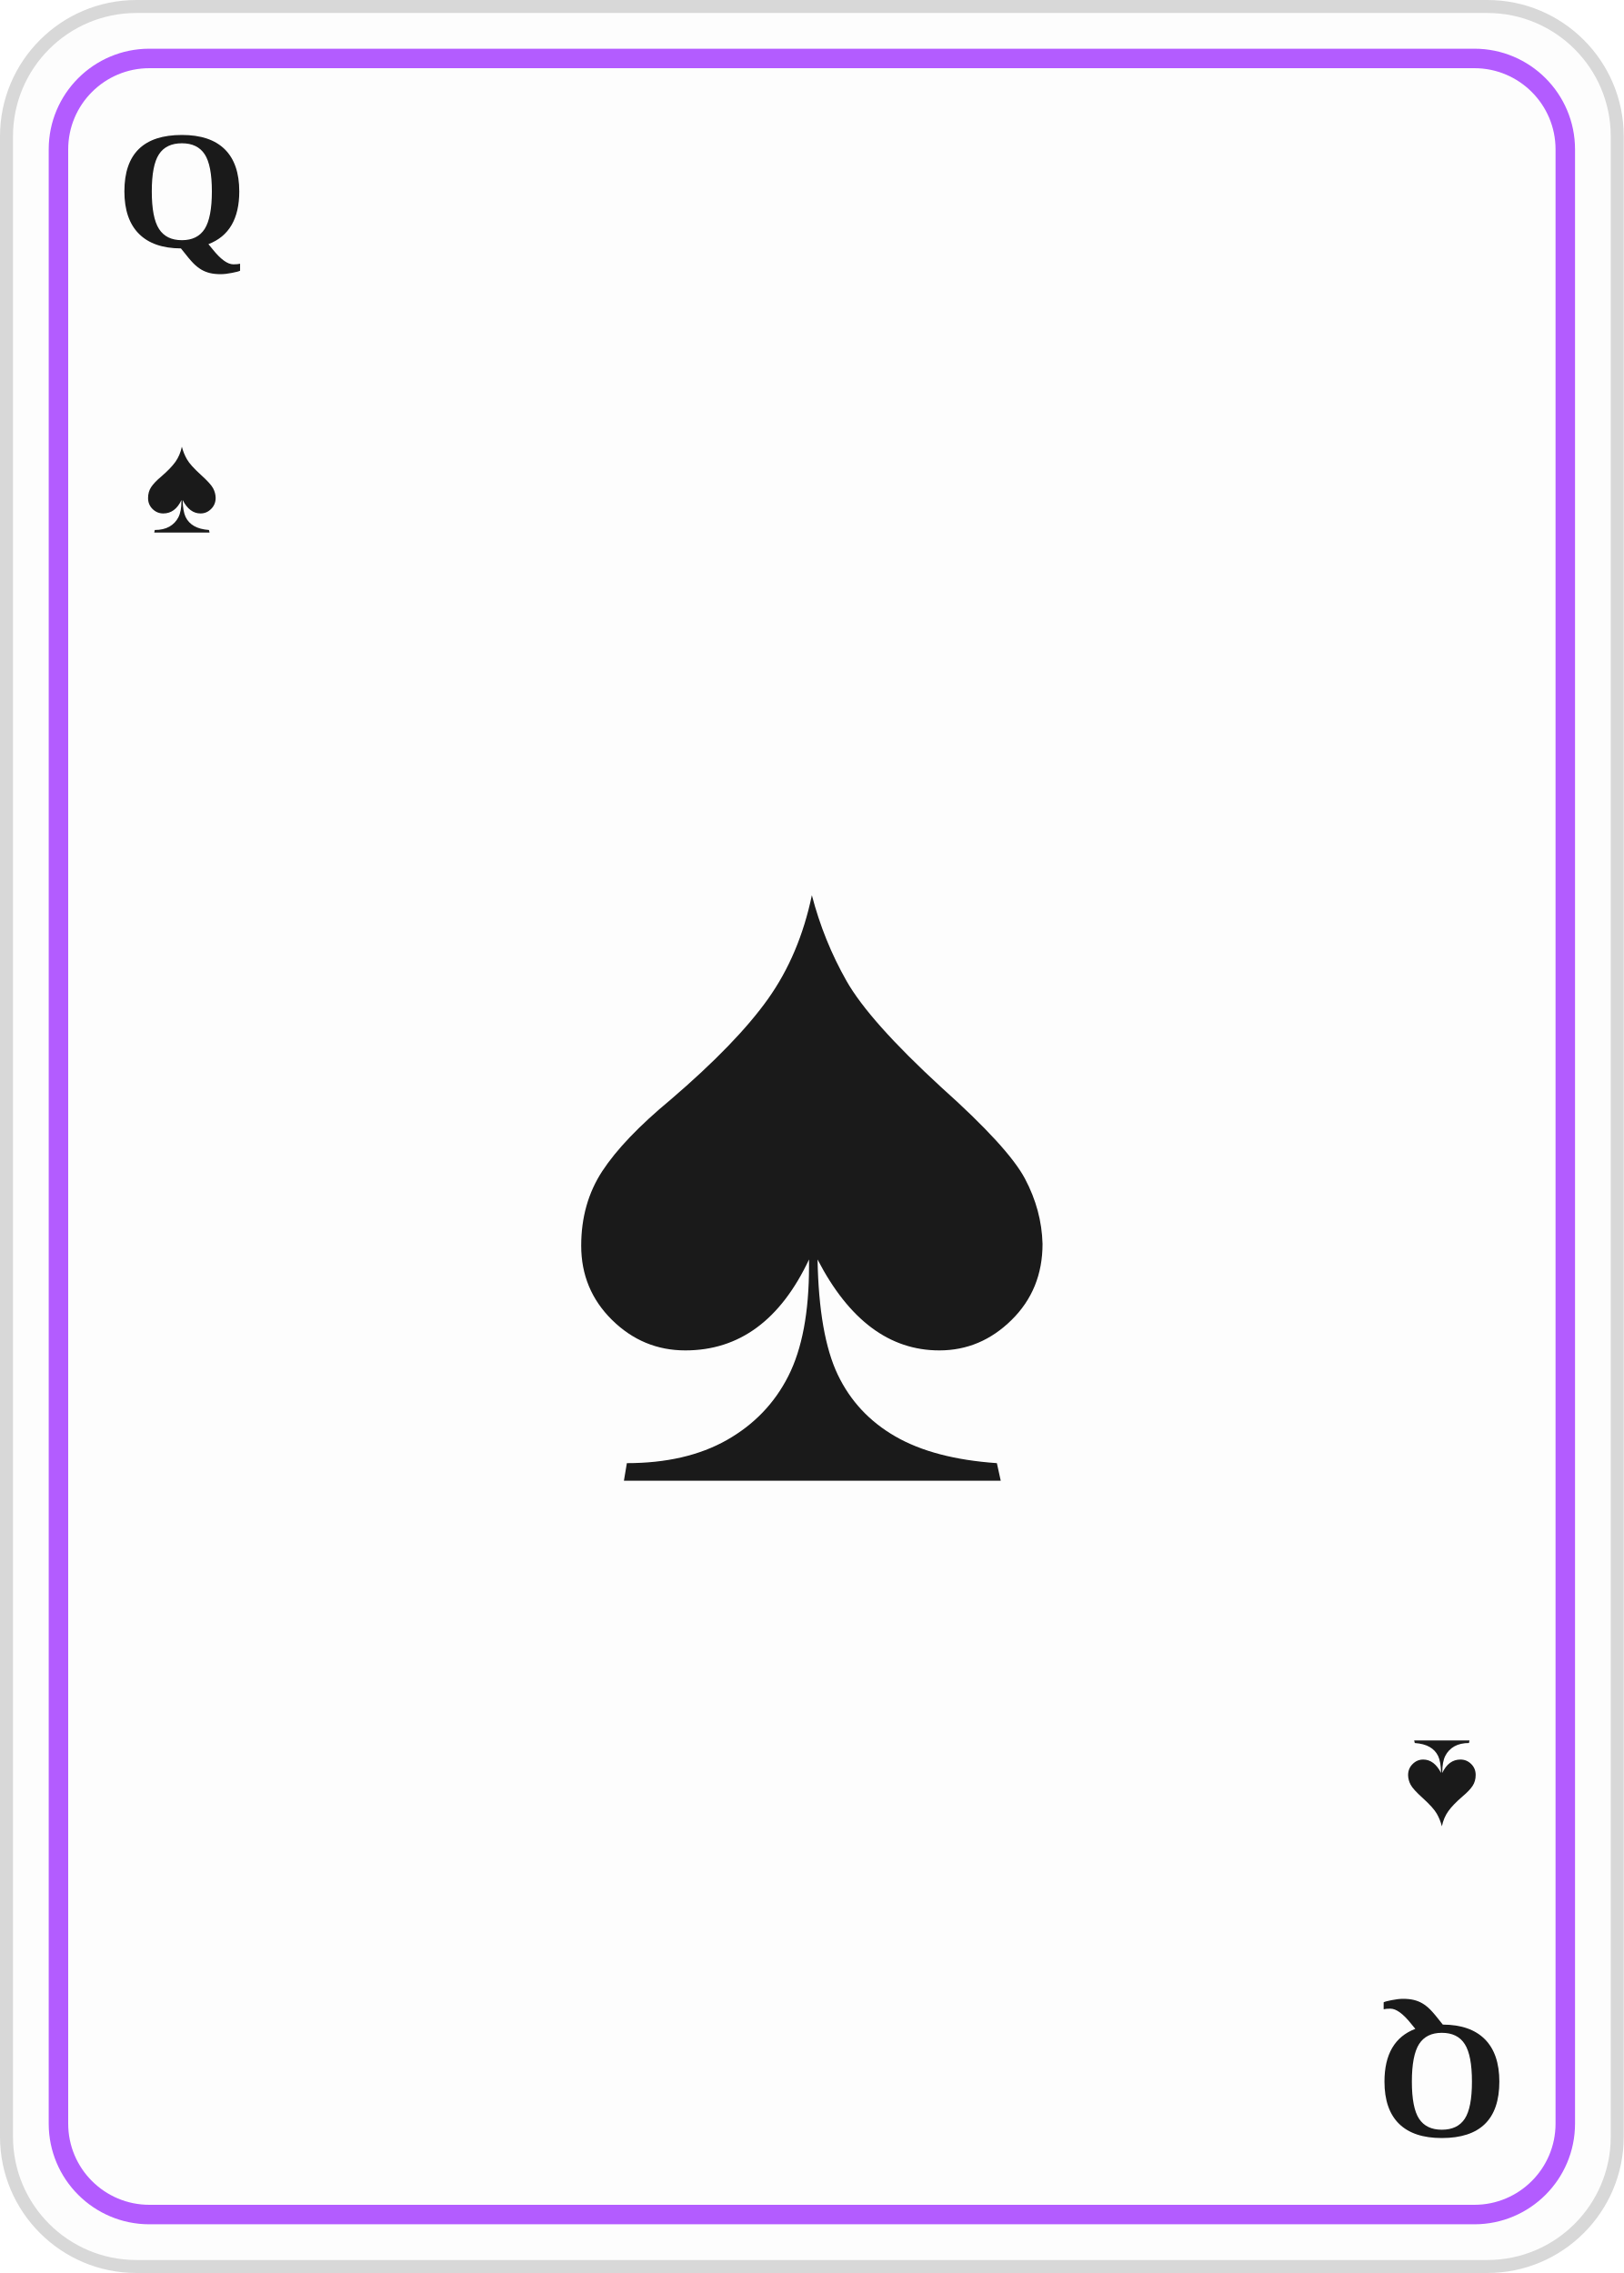
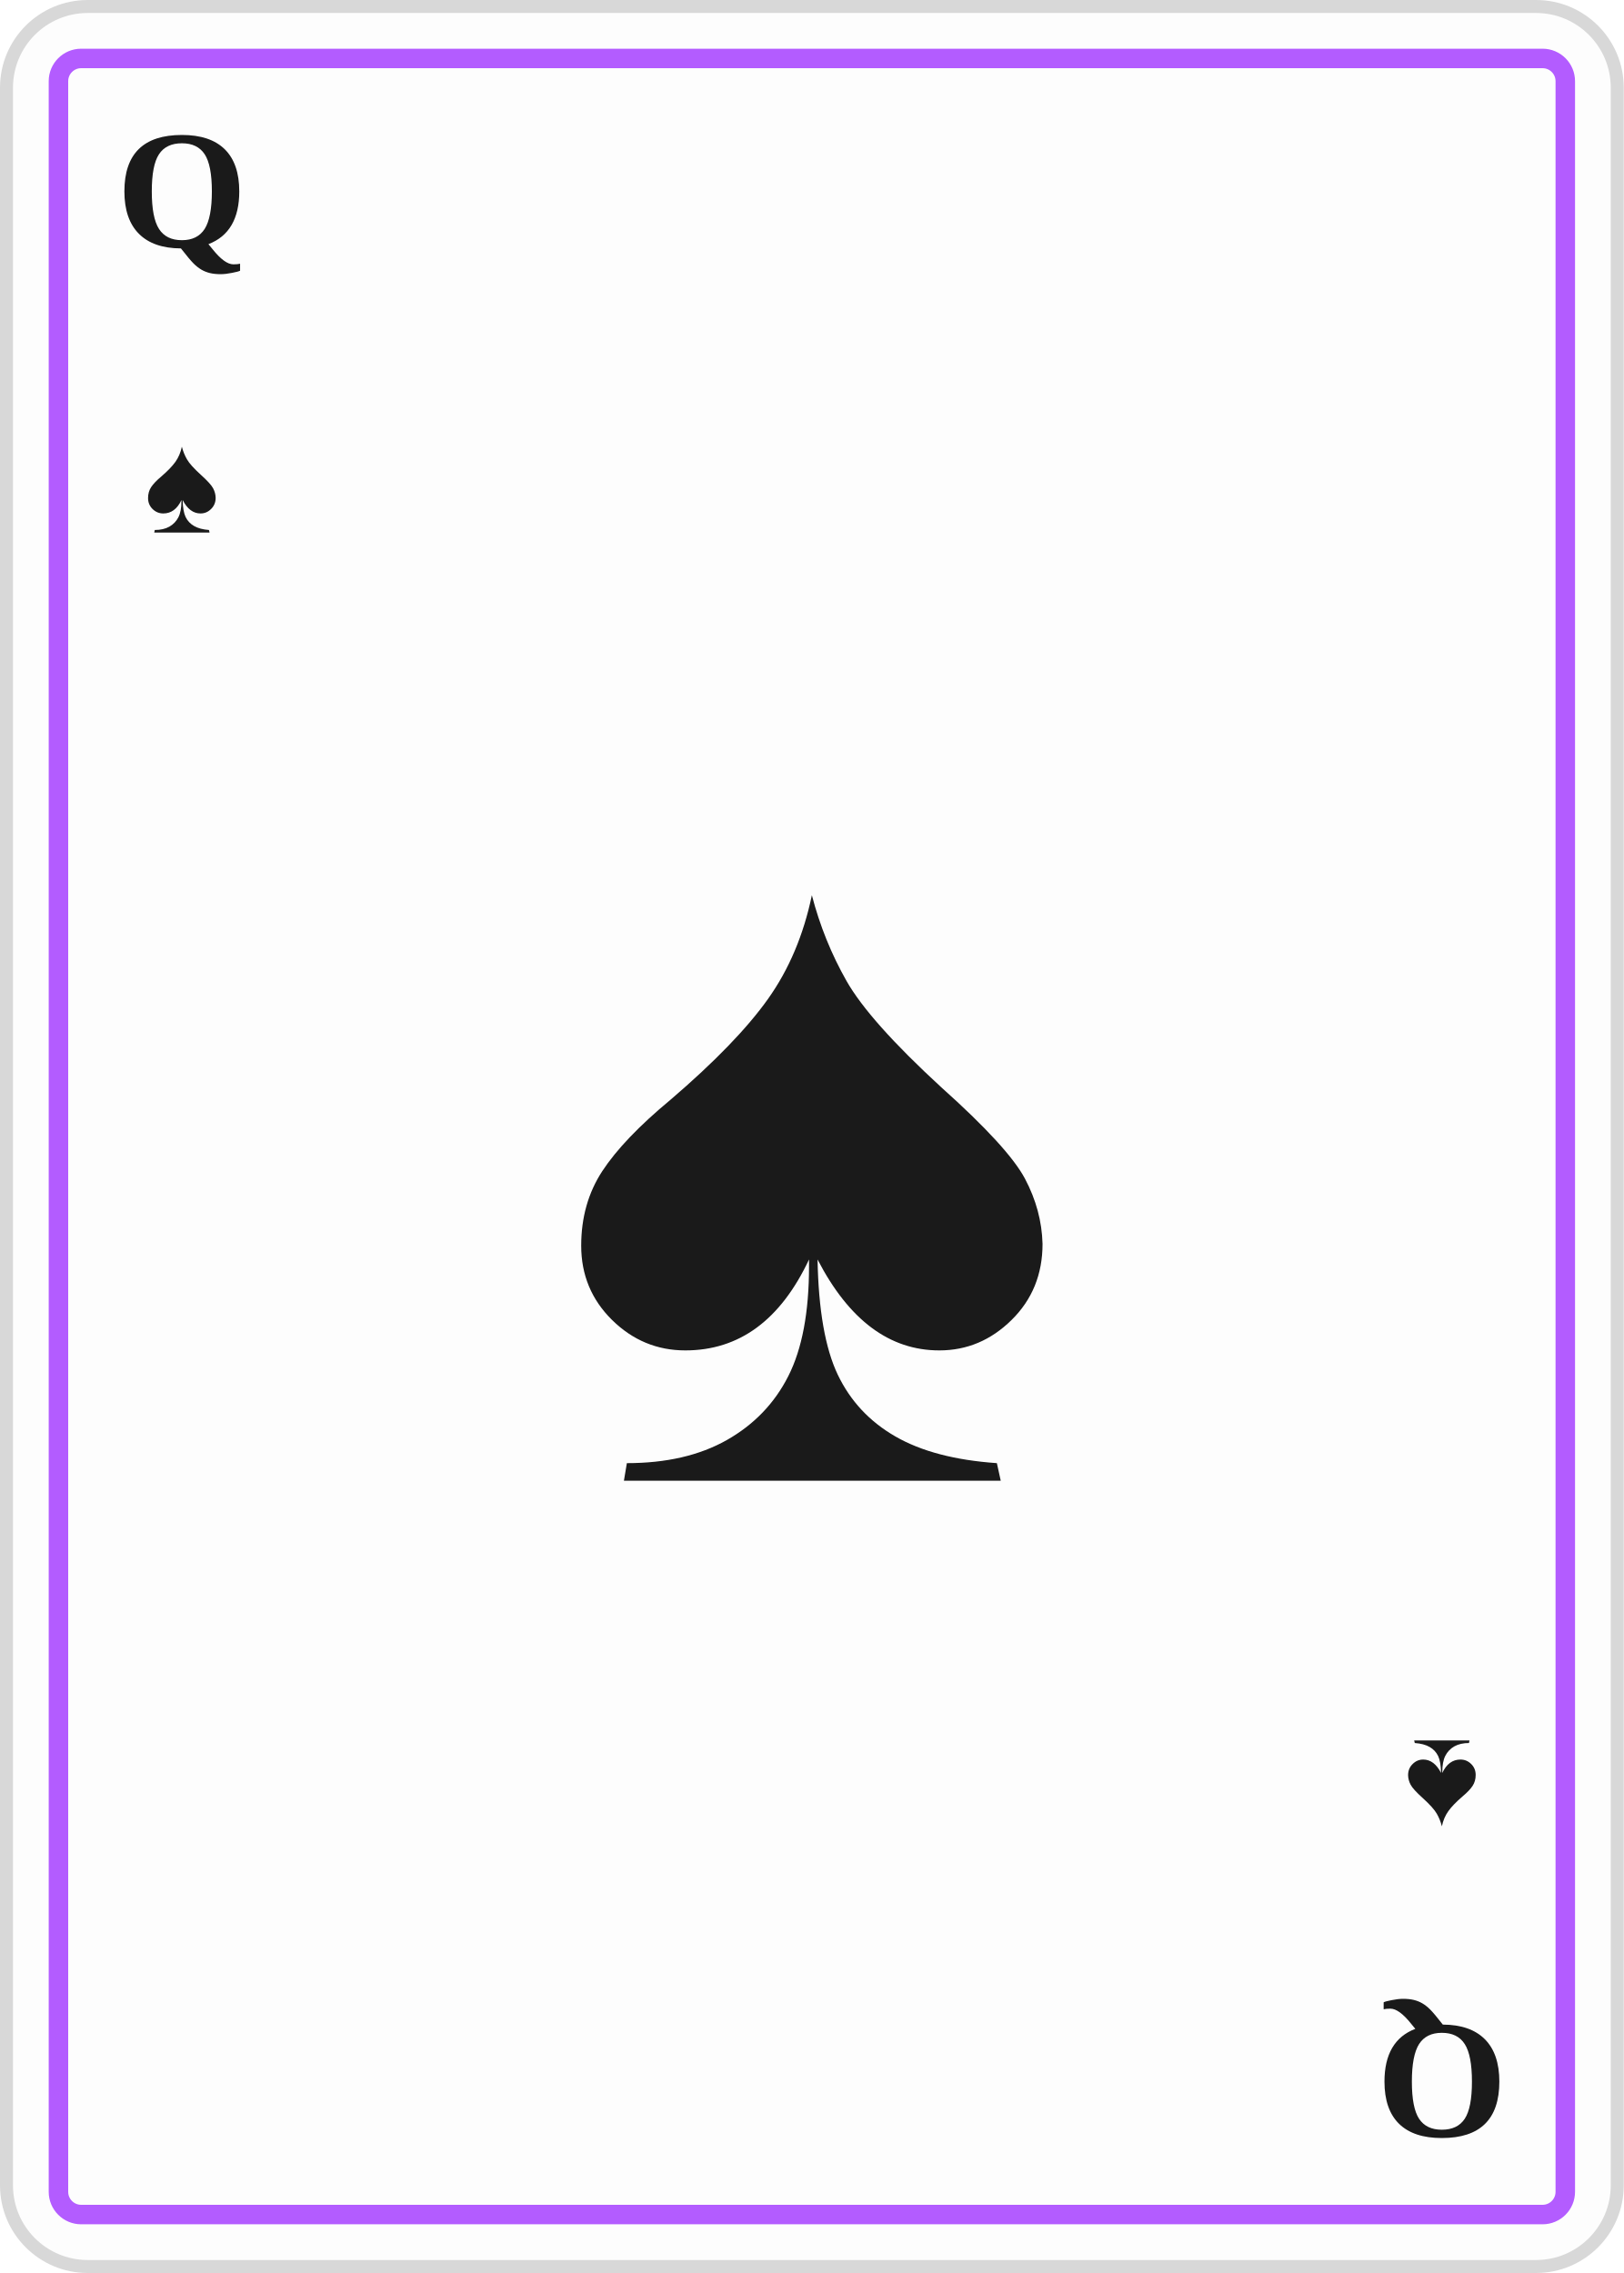
<svg xmlns="http://www.w3.org/2000/svg" viewBox="0 0 250 350">
-   <rect x="1" y="1" width="248" height="348" rx="20" fill="#fdfdfd" stroke="#d8d8d8" stroke-width="2" />
-   <rect x="9" y="9" width="232" height="332" rx="14" fill="none" stroke="#b35cff" stroke-width="3" />
+   <rect x="1" y="1" width="248" height="348" rx="12.5" fill="#fdfdfd" stroke="#d8d8d8" stroke-width="2" />
+   <rect x="9" y="9" width="232" height="332" rx="3.5" fill="none" stroke="#b35cff" stroke-width="3" />
  <text x="28" y="38" font-size="26" font-weight="bold" fill="#1a1a1a" font-family="Georgia, 'Times New Roman', serif" text-anchor="middle">Q</text>
  <text x="28" y="82" font-size="22" fill="#1a1a1a" font-family="Georgia, 'Times New Roman', serif" text-anchor="middle">♠</text>
  <g transform="translate(250,350) rotate(180)">
    <text x="28" y="38" font-size="26" font-weight="bold" fill="#1a1a1a" font-family="Georgia, 'Times New Roman', serif" text-anchor="middle">Q</text>
    <text x="28" y="82" font-size="22" fill="#1a1a1a" font-family="Georgia, 'Times New Roman', serif" text-anchor="middle">♠</text>
  </g>
  <text x="125.0" y="228.0" font-size="150" fill="#1a1a1a" font-family="Georgia, 'Times New Roman', serif" text-anchor="middle">♠</text>
</svg>
